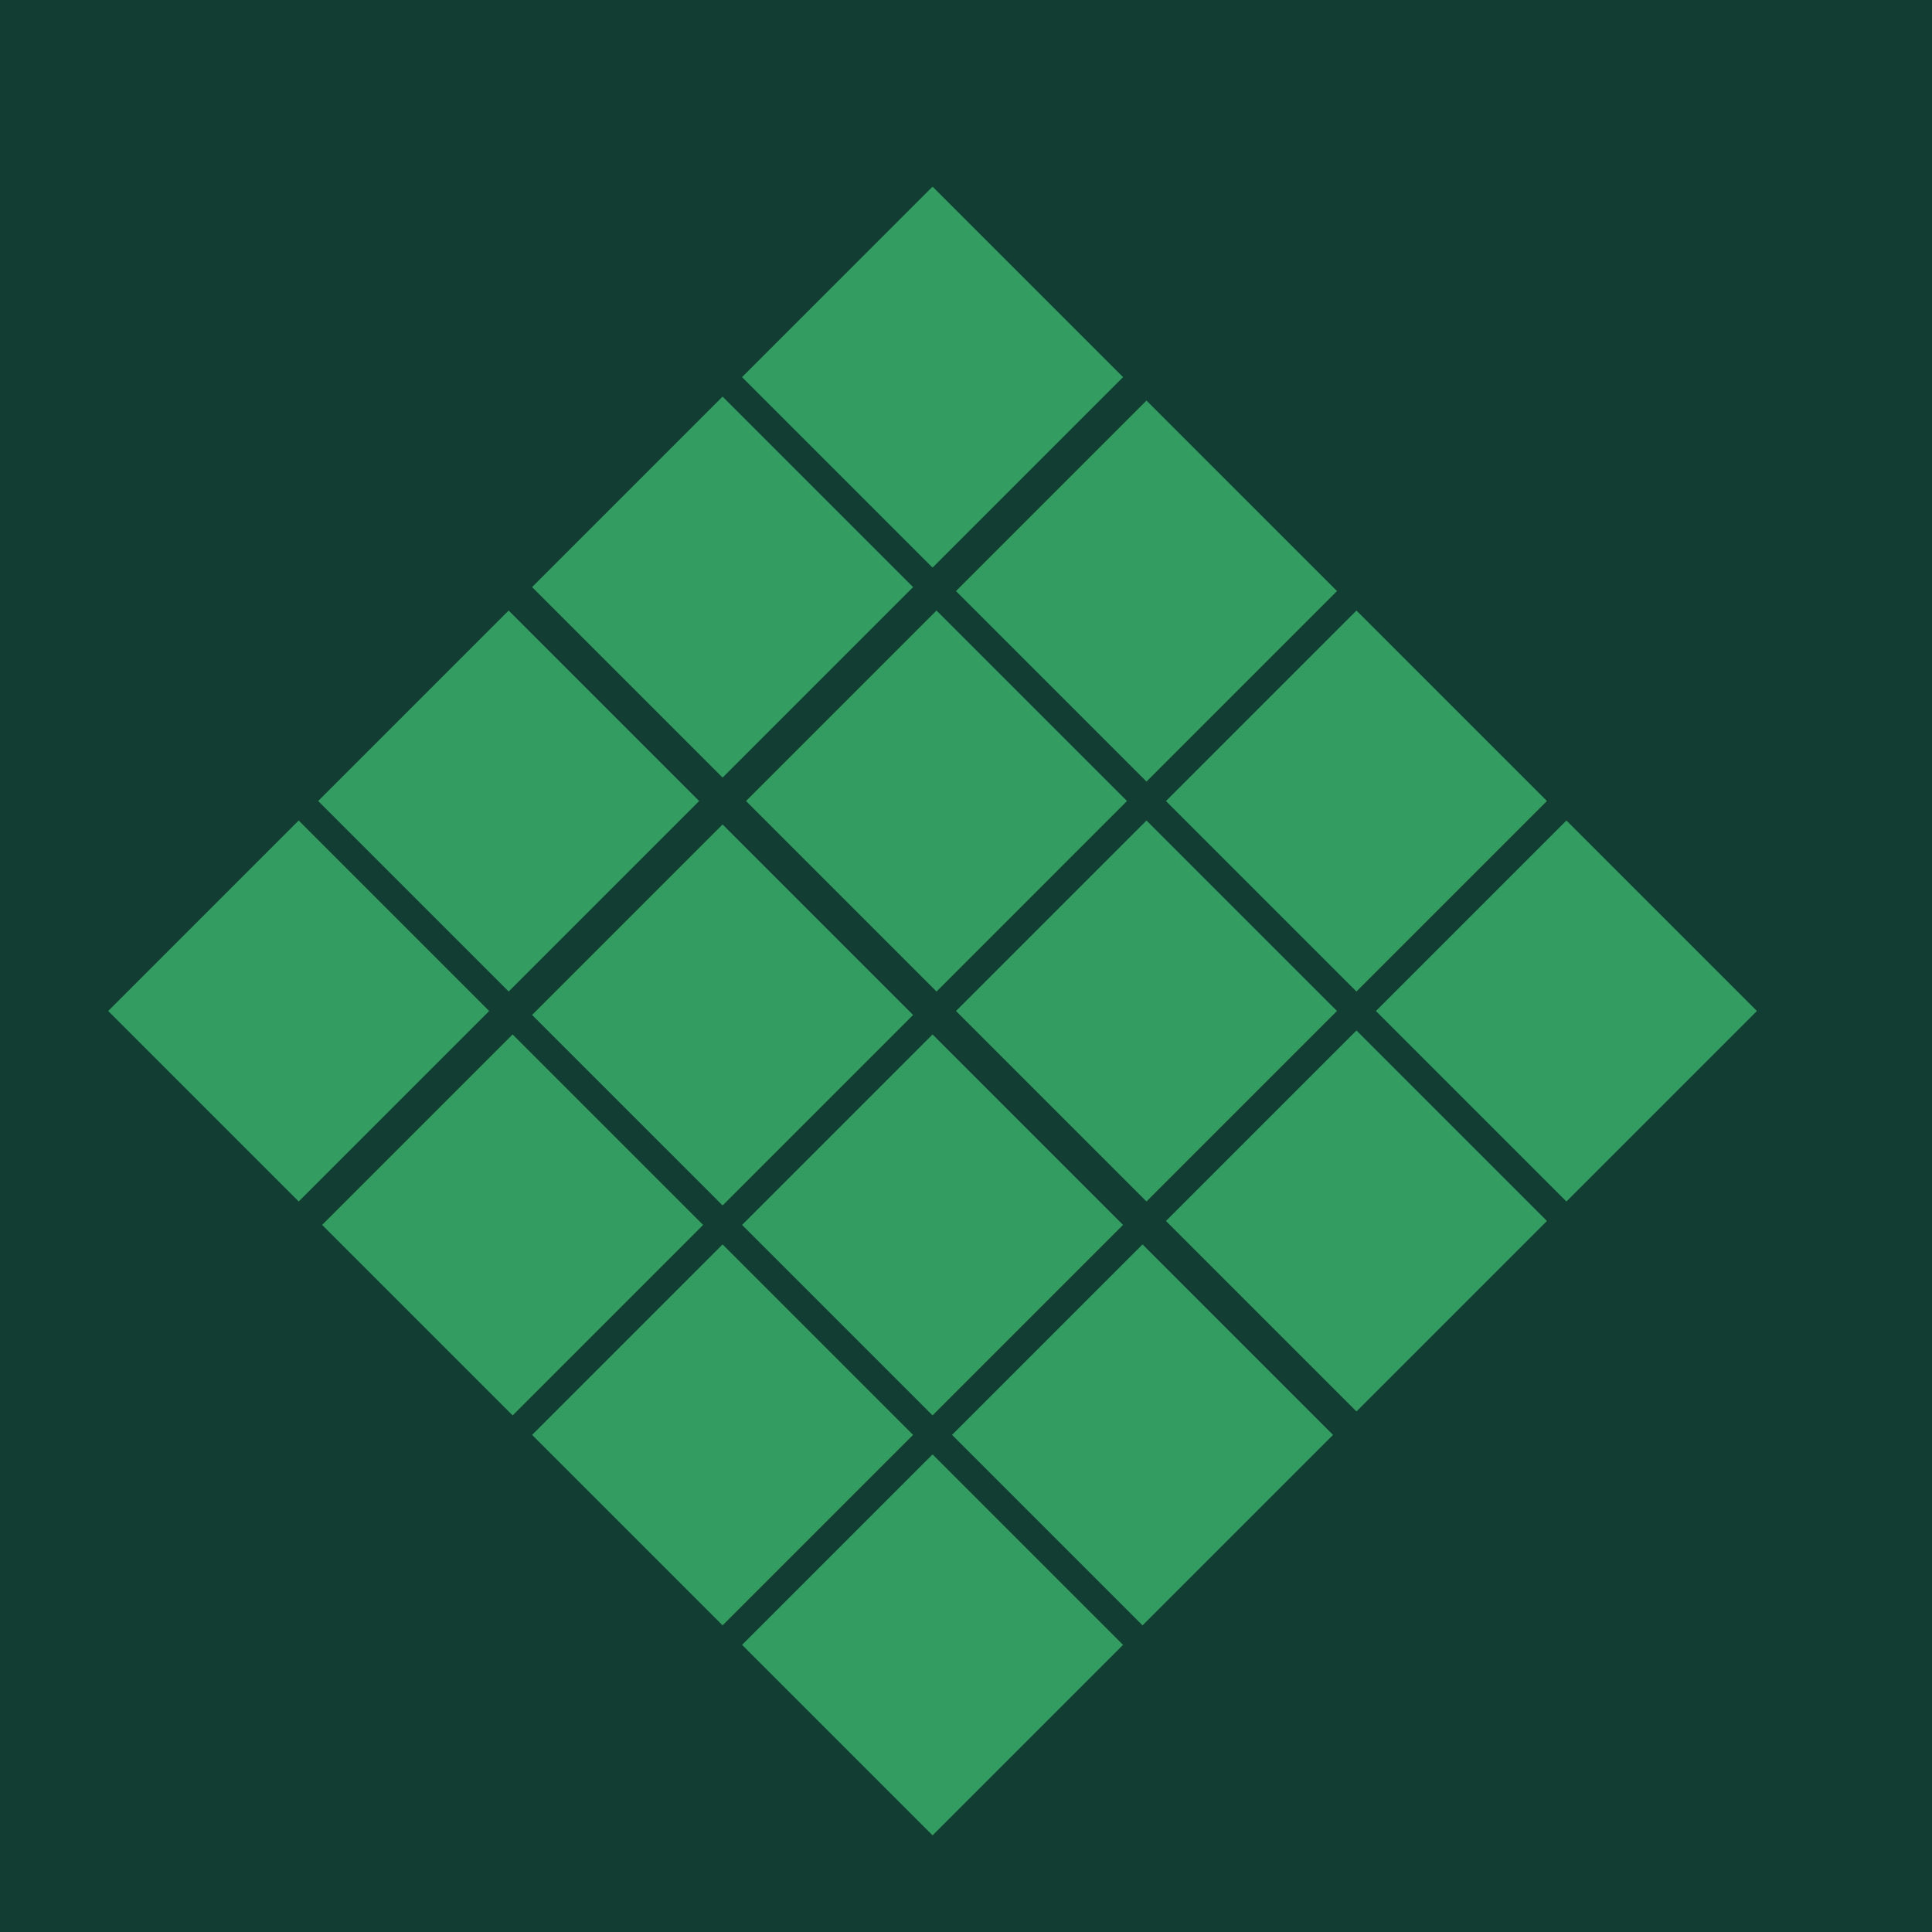
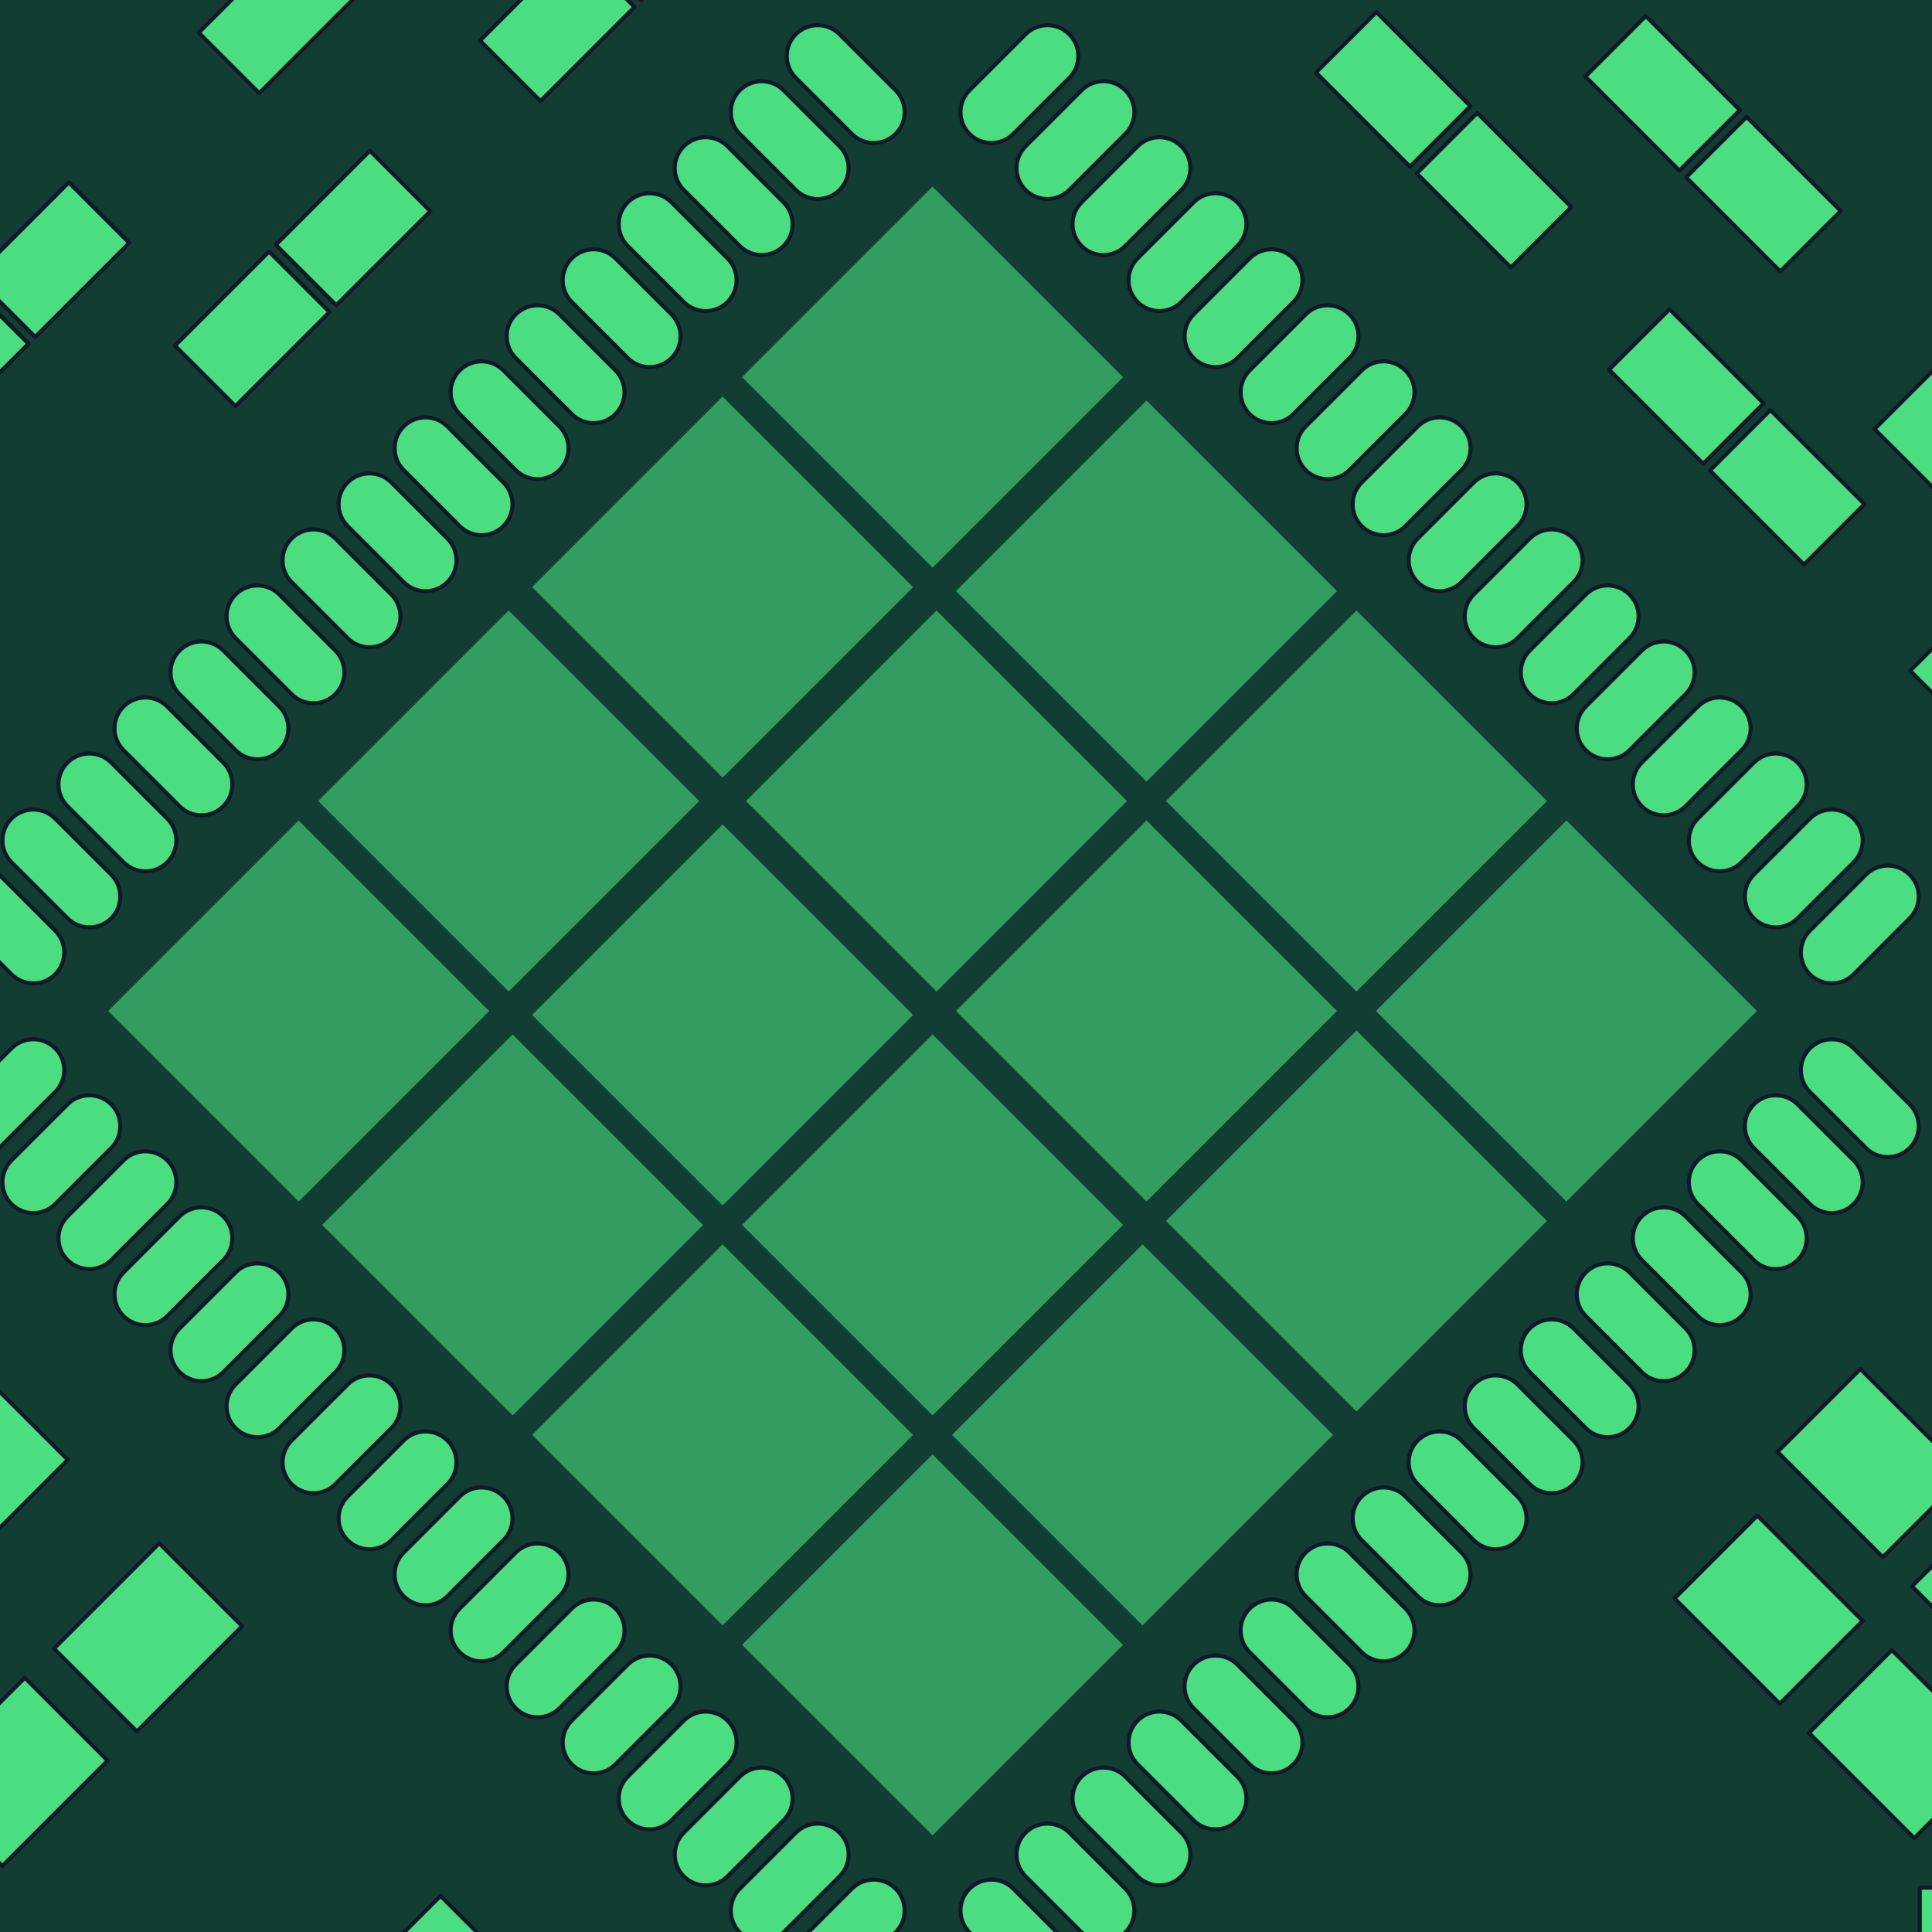
<svg xmlns="http://www.w3.org/2000/svg" width="1000" height="1000" viewBox="0 0 480 480" role="img" aria-label="Novena eDP adapter 45-degree top-solder fills" class="altium-pcb" data-renderer="altiumts">
  <rect width="100%" height="100%" fill="#071a16" />
  <g stroke-linecap="round" stroke-linejoin="round">
    <polygon data-record="BoardOutline" points="-827.363,1062.284 908.858,1062.284 908.858,707.953 971.85,644.961 1137.204,644.961 1137.204,-315.669 -827.363,-315.669 -827.363,1062.284" fill="#123d32" stroke="#6ee7b7" stroke-width="3" />
    <rect data-record="Fill" data-layer="TOPSOLDER" data-keepout="false" x="198.228" y="375.194" width="66.929" height="66.929" fill="#4ade80" fill-opacity="0.6" transform="rotate(-45 231.6924 408.659)" />
    <rect data-record="Fill" data-layer="TOPSOLDER" data-keepout="false" x="250.393" y="323.029" width="66.929" height="66.929" fill="#4ade80" fill-opacity="0.6" transform="rotate(-45 283.8577 356.4934)" />
    <rect data-record="Fill" data-layer="TOPSOLDER" data-keepout="false" x="303.543" y="269.879" width="66.929" height="66.929" fill="#4ade80" fill-opacity="0.6" transform="rotate(-45 337.0073 303.3438)" />
    <rect data-record="Fill" data-layer="TOPSOLDER" data-keepout="false" x="355.708" y="217.714" width="66.929" height="66.929" fill="#4ade80" fill-opacity="0.6" transform="rotate(-45 389.1727 251.1787)" />
    <rect data-record="Fill" data-layer="TOPSOLDER" data-keepout="false" x="303.543" y="165.549" width="66.929" height="66.929" fill="#4ade80" fill-opacity="0.6" transform="rotate(-45 337.0073 199.0132)" />
    <rect data-record="Fill" data-layer="TOPSOLDER" data-keepout="false" x="251.377" y="217.714" width="66.929" height="66.929" fill="#4ade80" fill-opacity="0.6" transform="rotate(-45 284.8419 251.1784)" />
    <rect data-record="Fill" data-layer="TOPSOLDER" data-keepout="false" x="198.228" y="270.863" width="66.929" height="66.929" fill="#4ade80" fill-opacity="0.6" transform="rotate(-45 231.6923 304.3279)" />
    <rect data-record="Fill" data-layer="TOPSOLDER" data-keepout="false" x="146.062" y="323.029" width="66.929" height="66.929" fill="#4ade80" fill-opacity="0.6" transform="rotate(-45 179.527 356.4934)" />
    <rect data-record="Fill" data-layer="TOPSOLDER" data-keepout="false" x="198.228" y="60.234" width="66.929" height="66.929" fill="#4ade80" fill-opacity="0.6" transform="rotate(-45 231.6924 93.6982)" />
    <rect data-record="Fill" data-layer="TOPSOLDER" data-keepout="false" x="146.062" y="112.399" width="66.929" height="66.929" fill="#4ade80" fill-opacity="0.6" transform="rotate(-45 179.527 145.8635)" />
    <rect data-record="Fill" data-layer="TOPSOLDER" data-keepout="false" x="92.913" y="165.548" width="66.929" height="66.929" fill="#4ade80" fill-opacity="0.6" transform="rotate(-45 126.3774 199.0131)" />
    <rect data-record="Fill" data-layer="TOPSOLDER" data-keepout="false" x="40.748" y="217.714" width="66.929" height="66.929" fill="#4ade80" fill-opacity="0.6" transform="rotate(-45 74.2121 251.1786)" />
    <rect data-record="Fill" data-layer="TOPSOLDER" data-keepout="false" x="251.377" y="113.383" width="66.929" height="66.929" fill="#4ade80" fill-opacity="0.6" transform="rotate(-45 284.842 146.8479)" />
    <rect data-record="Fill" data-layer="TOPSOLDER" data-keepout="false" x="199.212" y="165.548" width="66.929" height="66.929" fill="#4ade80" fill-opacity="0.6" transform="rotate(-45 232.6766 199.0131)" />
    <rect data-record="Fill" data-layer="TOPSOLDER" data-keepout="false" x="146.062" y="218.698" width="66.929" height="66.929" fill="#4ade80" fill-opacity="0.6" transform="rotate(-45 179.527 252.1626)" />
    <rect data-record="Fill" data-layer="TOPSOLDER" data-keepout="false" x="93.897" y="270.864" width="66.929" height="66.929" fill="#4ade80" fill-opacity="0.6" transform="rotate(-45 127.3617 304.3281)" />
+     <g data-record="Pad" data-layer="TOPSOLDER" data-pad-name="64" data-pad-shape="ROUND" data-pad-stack-layer="0" data-pad-stack-mode="SIMPLE" data-plated="true" transform="rotate(-135 210.1172 481.627)">
+       <rect x="202.44" y="464.107" width="15.354" height="35.039" rx="7.677" ry="7.677" fill="#4ade80" stroke="#111827" stroke-width="1" />
+     </g>
+     <g data-record="Pad" data-layer="TOPSOLDER" data-pad-name="63" data-pad-shape="ROUND" data-pad-stack-layer="0" data-pad-stack-mode="SIMPLE" data-plated="true" transform="rotate(-135 196.1977 467.7075)">
+       <rect x="188.52" y="450.188" width="15.354" height="35.039" rx="7.677" ry="7.677" fill="#4ade80" stroke="#111827" stroke-width="1" />
+     </g>
+     <g data-record="Pad" data-layer="TOPSOLDER" data-pad-name="62" data-pad-shape="ROUND" data-pad-stack-layer="0" data-pad-stack-mode="SIMPLE" data-plated="true" transform="rotate(-135 182.2783 453.7881)">
+       <rect x="174.601" y="436.268" width="15.354" height="35.039" rx="7.677" ry="7.677" fill="#4ade80" stroke="#111827" stroke-width="1" />
+     </g>
+     <g data-record="Pad" data-layer="TOPSOLDER" data-pad-name="61" data-pad-shape="ROUND" data-pad-stack-layer="0" data-pad-stack-mode="SIMPLE" data-plated="true" transform="rotate(-135 168.3589 439.8687)">
+       <rect x="160.682" y="422.349" width="15.354" height="35.039" rx="7.677" ry="7.677" fill="#4ade80" stroke="#111827" stroke-width="1" />
+     </g>
+     <g data-record="Pad" data-layer="TOPSOLDER" data-pad-name="60" data-pad-shape="ROUND" data-pad-stack-layer="0" data-pad-stack-mode="SIMPLE" data-plated="true" transform="rotate(-135 154.4395 425.9493)">
+       <rect x="146.762" y="408.43" width="15.354" height="35.039" rx="7.677" ry="7.677" fill="#4ade80" stroke="#111827" stroke-width="1" />
+     </g>
+     <g data-record="Pad" data-layer="TOPSOLDER" data-pad-name="59" data-pad-shape="ROUND" data-pad-stack-layer="0" data-pad-stack-mode="SIMPLE" data-plated="true" transform="rotate(-135 140.5201 412.0299)">
+       <rect x="132.843" y="394.51" width="15.354" height="35.039" rx="7.677" ry="7.677" fill="#4ade80" stroke="#111827" stroke-width="1" />
+     </g>
+     <g data-record="Pad" data-layer="TOPSOLDER" data-pad-name="58" data-pad-shape="ROUND" data-pad-stack-layer="0" data-pad-stack-mode="SIMPLE" data-plated="true" transform="rotate(-135 126.6007 398.1105)">
+       <rect x="118.924" y="380.591" width="15.354" height="35.039" rx="7.677" ry="7.677" fill="#4ade80" stroke="#111827" stroke-width="1" />
+     </g>
+     <g data-record="Pad" data-layer="TOPSOLDER" data-pad-name="57" data-pad-shape="ROUND" data-pad-stack-layer="0" data-pad-stack-mode="SIMPLE" data-plated="true" transform="rotate(-135 112.6812 384.191)">
+       <rect x="105.004" y="366.671" width="15.354" height="35.039" rx="7.677" ry="7.677" fill="#4ade80" stroke="#111827" stroke-width="1" />
+     </g>
+     <g data-record="Pad" data-layer="TOPSOLDER" data-pad-name="56" data-pad-shape="ROUND" data-pad-stack-layer="0" data-pad-stack-mode="SIMPLE" data-plated="true" transform="rotate(-135 98.7618 370.2716)">
+       <rect x="91.085" y="352.752" width="15.354" height="35.039" rx="7.677" ry="7.677" fill="#4ade80" stroke="#111827" stroke-width="1" />
+     </g>
+     <g data-record="Pad" data-layer="TOPSOLDER" data-pad-name="55" data-pad-shape="ROUND" data-pad-stack-layer="0" data-pad-stack-mode="SIMPLE" data-plated="true" transform="rotate(-135 84.8423 356.3521)">
+       <rect x="77.165" y="338.832" width="15.354" height="35.039" rx="7.677" ry="7.677" fill="#4ade80" stroke="#111827" stroke-width="1" />
+     </g>
+     <g data-record="Pad" data-layer="TOPSOLDER" data-pad-name="54" data-pad-shape="ROUND" data-pad-stack-layer="0" data-pad-stack-mode="SIMPLE" data-plated="true" transform="rotate(-135 70.9229 342.4327)">
+       <rect x="63.246" y="324.913" width="15.354" height="35.039" rx="7.677" ry="7.677" fill="#4ade80" stroke="#111827" stroke-width="1" />
+     </g>
+     <g data-record="Pad" data-layer="TOPSOLDER" data-pad-name="53" data-pad-shape="ROUND" data-pad-stack-layer="0" data-pad-stack-mode="SIMPLE" data-plated="true" transform="rotate(-135 57.0035 328.5133)">
+       <rect x="49.326" y="310.994" width="15.354" height="35.039" rx="7.677" ry="7.677" fill="#4ade80" stroke="#111827" stroke-width="1" />
+     </g>
+     <g data-record="Pad" data-layer="TOPSOLDER" data-pad-name="52" data-pad-shape="ROUND" data-pad-stack-layer="0" data-pad-stack-mode="SIMPLE" data-plated="true" transform="rotate(-135 43.0841 314.5939)">
+       <rect x="35.407" y="297.074" width="15.354" height="35.039" rx="7.677" ry="7.677" fill="#4ade80" stroke="#111827" stroke-width="1" />
+     </g>
+     <g data-record="Pad" data-layer="TOPSOLDER" data-pad-name="51" data-pad-shape="ROUND" data-pad-stack-layer="0" data-pad-stack-mode="SIMPLE" data-plated="true" transform="rotate(-135 29.1647 300.6745)">
+       <rect x="21.488" y="283.155" width="15.354" height="35.039" rx="7.677" ry="7.677" fill="#4ade80" stroke="#111827" stroke-width="1" />
+     </g>
+     <g data-record="Pad" data-layer="TOPSOLDER" data-pad-name="50" data-pad-shape="ROUND" data-pad-stack-layer="0" data-pad-stack-mode="SIMPLE" data-plated="true" transform="rotate(-135 15.2452 286.755)">
+       <rect x="7.568" y="269.235" width="15.354" height="35.039" rx="7.677" ry="7.677" fill="#4ade80" stroke="#111827" stroke-width="1" />
+     </g>
+     <g data-record="Pad" data-layer="TOPSOLDER" data-pad-name="49" data-pad-shape="ROUND" data-pad-stack-layer="0" data-pad-stack-mode="SIMPLE" data-plated="true" transform="rotate(-135 1.3258 272.8356)">
+       <rect x="-6.351" y="255.316" width="15.354" height="35.039" rx="7.677" ry="7.677" fill="#4ade80" stroke="#111827" stroke-width="1" />
+     </g>
+     <g data-record="Pad" data-layer="TOPSOLDER" data-pad-name="48" data-pad-shape="ROUND" data-pad-stack-layer="0" data-pad-stack-mode="SIMPLE" data-plated="true" transform="rotate(-225 1.3258 229.6854)">
+       <rect x="-6.351" y="212.166" width="15.354" height="35.039" rx="7.677" ry="7.677" fill="#4ade80" stroke="#111827" stroke-width="1" />
+     </g>
+     <g data-record="Pad" data-layer="TOPSOLDER" data-pad-name="47" data-pad-shape="ROUND" data-pad-stack-layer="0" data-pad-stack-mode="SIMPLE" data-plated="true" transform="rotate(-225 15.2453 215.7659)">
+       <rect x="7.568" y="198.246" width="15.354" height="35.039" rx="7.677" ry="7.677" fill="#4ade80" stroke="#111827" stroke-width="1" />
+     </g>
+     <g data-record="Pad" data-layer="TOPSOLDER" data-pad-name="46" data-pad-shape="ROUND" data-pad-stack-layer="0" data-pad-stack-mode="SIMPLE" data-plated="true" transform="rotate(-225 29.1647 201.8465)">
+       <rect x="21.488" y="184.327" width="15.354" height="35.039" rx="7.677" ry="7.677" fill="#4ade80" stroke="#111827" stroke-width="1" />
+     </g>
+     <g data-record="Pad" data-layer="TOPSOLDER" data-pad-name="45" data-pad-shape="ROUND" data-pad-stack-layer="0" data-pad-stack-mode="SIMPLE" data-plated="true" transform="rotate(-225 43.0841 187.9271)">
+       <rect x="35.407" y="170.407" width="15.354" height="35.039" rx="7.677" ry="7.677" fill="#4ade80" stroke="#111827" stroke-width="1" />
+     </g>
+     <g data-record="Pad" data-layer="TOPSOLDER" data-pad-name="44" data-pad-shape="ROUND" data-pad-stack-layer="0" data-pad-stack-mode="SIMPLE" data-plated="true" transform="rotate(-225 57.0035 174.0077)">
+       <rect x="49.326" y="156.488" width="15.354" height="35.039" rx="7.677" ry="7.677" fill="#4ade80" stroke="#111827" stroke-width="1" />
+     </g>
+     <g data-record="Pad" data-layer="TOPSOLDER" data-pad-name="43" data-pad-shape="ROUND" data-pad-stack-layer="0" data-pad-stack-mode="SIMPLE" data-plated="true" transform="rotate(-225 70.9229 160.0883)">
+       <rect x="63.246" y="142.569" width="15.354" height="35.039" rx="7.677" ry="7.677" fill="#4ade80" stroke="#111827" stroke-width="1" />
+     </g>
+     <g data-record="Pad" data-layer="TOPSOLDER" data-pad-name="42" data-pad-shape="ROUND" data-pad-stack-layer="0" data-pad-stack-mode="SIMPLE" data-plated="true" transform="rotate(-225 84.8423 146.1689)">
+       <rect x="77.165" y="128.649" width="15.354" height="35.039" rx="7.677" ry="7.677" fill="#4ade80" stroke="#111827" stroke-width="1" />
+     </g>
+     <g data-record="Pad" data-layer="TOPSOLDER" data-pad-name="41" data-pad-shape="ROUND" data-pad-stack-layer="0" data-pad-stack-mode="SIMPLE" data-plated="true" transform="rotate(-225 98.7618 132.2494)">
+       <rect x="91.085" y="114.73" width="15.354" height="35.039" rx="7.677" ry="7.677" fill="#4ade80" stroke="#111827" stroke-width="1" />
+     </g>
+     <g data-record="Pad" data-layer="TOPSOLDER" data-pad-name="40" data-pad-shape="ROUND" data-pad-stack-layer="0" data-pad-stack-mode="SIMPLE" data-plated="true" transform="rotate(-225 112.6812 118.33)">
+       <rect x="105.004" y="100.81" width="15.354" height="35.039" rx="7.677" ry="7.677" fill="#4ade80" stroke="#111827" stroke-width="1" />
+     </g>
+     <g data-record="Pad" data-layer="TOPSOLDER" data-pad-name="39" data-pad-shape="ROUND" data-pad-stack-layer="0" data-pad-stack-mode="SIMPLE" data-plated="true" transform="rotate(-225 126.6007 104.4105)">
+       <rect x="118.924" y="86.891" width="15.354" height="35.039" rx="7.677" ry="7.677" fill="#4ade80" stroke="#111827" stroke-width="1" />
+     </g>
+     <g data-record="Pad" data-layer="TOPSOLDER" data-pad-name="38" data-pad-shape="ROUND" data-pad-stack-layer="0" data-pad-stack-mode="SIMPLE" data-plated="true" transform="rotate(-225 140.5201 90.4911)">
+       <rect x="132.843" y="72.971" width="15.354" height="35.039" rx="7.677" ry="7.677" fill="#4ade80" stroke="#111827" stroke-width="1" />
+     </g>
+     <g data-record="Pad" data-layer="TOPSOLDER" data-pad-name="37" data-pad-shape="ROUND" data-pad-stack-layer="0" data-pad-stack-mode="SIMPLE" data-plated="true" transform="rotate(-225 154.4395 76.5717)">
+       <rect x="146.762" y="59.052" width="15.354" height="35.039" rx="7.677" ry="7.677" fill="#4ade80" stroke="#111827" stroke-width="1" />
+     </g>
+     <g data-record="Pad" data-layer="TOPSOLDER" data-pad-name="36" data-pad-shape="ROUND" data-pad-stack-layer="0" data-pad-stack-mode="SIMPLE" data-plated="true" transform="rotate(-225 168.3589 62.6523)">
+       <rect x="160.682" y="45.133" width="15.354" height="35.039" rx="7.677" ry="7.677" fill="#4ade80" stroke="#111827" stroke-width="1" />
+     </g>
+     <g data-record="Pad" data-layer="TOPSOLDER" data-pad-name="35" data-pad-shape="ROUND" data-pad-stack-layer="0" data-pad-stack-mode="SIMPLE" data-plated="true" transform="rotate(-225 182.2783 48.7329)">
+       <rect x="174.601" y="31.213" width="15.354" height="35.039" rx="7.677" ry="7.677" fill="#4ade80" stroke="#111827" stroke-width="1" />
+     </g>
+     <g data-record="Pad" data-layer="TOPSOLDER" data-pad-name="34" data-pad-shape="ROUND" data-pad-stack-layer="0" data-pad-stack-mode="SIMPLE" data-plated="true" transform="rotate(-225 196.1978 34.8134)">
+       <rect x="188.521" y="17.294" width="15.354" height="35.039" rx="7.677" ry="7.677" fill="#4ade80" stroke="#111827" stroke-width="1" />
+     </g>
+     <g data-record="Pad" data-layer="TOPSOLDER" data-pad-name="33" data-pad-shape="ROUND" data-pad-stack-layer="0" data-pad-stack-mode="SIMPLE" data-plated="true" transform="rotate(-225 210.1172 20.894)">
+       <rect x="202.44" y="3.374" width="15.354" height="35.039" rx="7.677" ry="7.677" fill="#4ade80" stroke="#111827" stroke-width="1" />
+     </g>
+     <g data-record="Pad" data-layer="TOPSOLDER" data-pad-name="32" data-pad-shape="ROUND" data-pad-stack-layer="0" data-pad-stack-mode="SIMPLE" data-plated="true" transform="rotate(-135 253.2674 20.894)">
+       <rect x="245.59" y="3.374" width="15.354" height="35.039" rx="7.677" ry="7.677" fill="#4ade80" stroke="#111827" stroke-width="1" />
+     </g>
+     <g data-record="Pad" data-layer="TOPSOLDER" data-pad-name="31" data-pad-shape="ROUND" data-pad-stack-layer="0" data-pad-stack-mode="SIMPLE" data-plated="true" transform="rotate(-135 267.1868 34.8134)">
+       <rect x="259.51" y="17.294" width="15.354" height="35.039" rx="7.677" ry="7.677" fill="#4ade80" stroke="#111827" stroke-width="1" />
+     </g>
+     <g data-record="Pad" data-layer="TOPSOLDER" data-pad-name="30" data-pad-shape="ROUND" data-pad-stack-layer="0" data-pad-stack-mode="SIMPLE" data-plated="true" transform="rotate(-135 281.1063 48.7329)">
+       <rect x="273.429" y="31.213" width="15.354" height="35.039" rx="7.677" ry="7.677" fill="#4ade80" stroke="#111827" stroke-width="1" />
+     </g>
+     <g data-record="Pad" data-layer="TOPSOLDER" data-pad-name="29" data-pad-shape="ROUND" data-pad-stack-layer="0" data-pad-stack-mode="SIMPLE" data-plated="true" transform="rotate(-135 295.0257 62.6523)">
+       <rect x="287.349" y="45.133" width="15.354" height="35.039" rx="7.677" ry="7.677" fill="#4ade80" stroke="#111827" stroke-width="1" />
+     </g>
+     <g data-record="Pad" data-layer="TOPSOLDER" data-pad-name="28" data-pad-shape="ROUND" data-pad-stack-layer="0" data-pad-stack-mode="SIMPLE" data-plated="true" transform="rotate(-135 308.9451 76.5717)">
+       <rect x="301.268" y="59.052" width="15.354" height="35.039" rx="7.677" ry="7.677" fill="#4ade80" stroke="#111827" stroke-width="1" />
+     </g>
+     <g data-record="Pad" data-layer="TOPSOLDER" data-pad-name="27" data-pad-shape="ROUND" data-pad-stack-layer="0" data-pad-stack-mode="SIMPLE" data-plated="true" transform="rotate(-135 322.8645 90.4911)">
+       <rect x="315.187" y="72.971" width="15.354" height="35.039" rx="7.677" ry="7.677" fill="#4ade80" stroke="#111827" stroke-width="1" />
+     </g>
+     <g data-record="Pad" data-layer="TOPSOLDER" data-pad-name="26" data-pad-shape="ROUND" data-pad-stack-layer="0" data-pad-stack-mode="SIMPLE" data-plated="true" transform="rotate(-135 336.7839 104.4105)">
+       <rect x="329.107" y="86.891" width="15.354" height="35.039" rx="7.677" ry="7.677" fill="#4ade80" stroke="#111827" stroke-width="1" />
+     </g>
+     <g data-record="Pad" data-layer="TOPSOLDER" data-pad-name="25" data-pad-shape="ROUND" data-pad-stack-layer="0" data-pad-stack-mode="SIMPLE" data-plated="true" transform="rotate(-135 350.7034 118.33)">
+       <rect x="343.026" y="100.81" width="15.354" height="35.039" rx="7.677" ry="7.677" fill="#4ade80" stroke="#111827" stroke-width="1" />
+     </g>
+     <g data-record="Pad" data-layer="TOPSOLDER" data-pad-name="24" data-pad-shape="ROUND" data-pad-stack-layer="0" data-pad-stack-mode="SIMPLE" data-plated="true" transform="rotate(-135 364.6228 132.2494)">
+       <rect x="356.946" y="114.73" width="15.354" height="35.039" rx="7.677" ry="7.677" fill="#4ade80" stroke="#111827" stroke-width="1" />
+     </g>
+     <g data-record="Pad" data-layer="TOPSOLDER" data-pad-name="23" data-pad-shape="ROUND" data-pad-stack-layer="0" data-pad-stack-mode="SIMPLE" data-plated="true" transform="rotate(-135 378.5423 146.1689)">
+       <rect x="370.865" y="128.649" width="15.354" height="35.039" rx="7.677" ry="7.677" fill="#4ade80" stroke="#111827" stroke-width="1" />
+     </g>
+     <g data-record="Pad" data-layer="TOPSOLDER" data-pad-name="22" data-pad-shape="ROUND" data-pad-stack-layer="0" data-pad-stack-mode="SIMPLE" data-plated="true" transform="rotate(-135 392.4617 160.0883)">
+       <rect x="384.784" y="142.569" width="15.354" height="35.039" rx="7.677" ry="7.677" fill="#4ade80" stroke="#111827" stroke-width="1" />
+     </g>
+     <g data-record="Pad" data-layer="TOPSOLDER" data-pad-name="21" data-pad-shape="ROUND" data-pad-stack-layer="0" data-pad-stack-mode="SIMPLE" data-plated="true" transform="rotate(-135 406.3811 174.0077)">
+       <rect x="398.704" y="156.488" width="15.354" height="35.039" rx="7.677" ry="7.677" fill="#4ade80" stroke="#111827" stroke-width="1" />
+     </g>
+     <g data-record="Pad" data-layer="TOPSOLDER" data-pad-name="20" data-pad-shape="ROUND" data-pad-stack-layer="0" data-pad-stack-mode="SIMPLE" data-plated="true" transform="rotate(-135 420.3005 187.9271)">
+       <rect x="412.623" y="170.407" width="15.354" height="35.039" rx="7.677" ry="7.677" fill="#4ade80" stroke="#111827" stroke-width="1" />
+     </g>
+     <g data-record="Pad" data-layer="TOPSOLDER" data-pad-name="19" data-pad-shape="ROUND" data-pad-stack-layer="0" data-pad-stack-mode="SIMPLE" data-plated="true" transform="rotate(-135 434.2199 201.8465)">
+       <rect x="426.543" y="184.327" width="15.354" height="35.039" rx="7.677" ry="7.677" fill="#4ade80" stroke="#111827" stroke-width="1" />
+     </g>
+     <g data-record="Pad" data-layer="TOPSOLDER" data-pad-name="18" data-pad-shape="ROUND" data-pad-stack-layer="0" data-pad-stack-mode="SIMPLE" data-plated="true" transform="rotate(-135 448.1393 215.7659)">
+       <rect x="440.462" y="198.246" width="15.354" height="35.039" rx="7.677" ry="7.677" fill="#4ade80" stroke="#111827" stroke-width="1" />
+     </g>
+     <g data-record="Pad" data-layer="TOPSOLDER" data-pad-name="17" data-pad-shape="ROUND" data-pad-stack-layer="0" data-pad-stack-mode="SIMPLE" data-plated="true" transform="rotate(-135 462.0588 229.6854)">
+       <rect x="454.382" y="212.166" width="15.354" height="35.039" rx="7.677" ry="7.677" fill="#4ade80" stroke="#111827" stroke-width="1" />
+     </g>
+     <g data-record="Pad" data-layer="TOPSOLDER" data-pad-name="16" data-pad-shape="ROUND" data-pad-stack-layer="0" data-pad-stack-mode="SIMPLE" data-plated="true" transform="rotate(-225 462.0588 272.8356)">
+       <rect x="454.382" y="255.316" width="15.354" height="35.039" rx="7.677" ry="7.677" fill="#4ade80" stroke="#111827" stroke-width="1" />
+     </g>
+     <g data-record="Pad" data-layer="TOPSOLDER" data-pad-name="15" data-pad-shape="ROUND" data-pad-stack-layer="0" data-pad-stack-mode="SIMPLE" data-plated="true" transform="rotate(-225 448.1394 286.755)">
+       <rect x="440.462" y="269.235" width="15.354" height="35.039" rx="7.677" ry="7.677" fill="#4ade80" stroke="#111827" stroke-width="1" />
+     </g>
+     <g data-record="Pad" data-layer="TOPSOLDER" data-pad-name="14" data-pad-shape="ROUND" data-pad-stack-layer="0" data-pad-stack-mode="SIMPLE" data-plated="true" transform="rotate(-225 434.2199 300.6745)">
+       <rect x="426.543" y="283.155" width="15.354" height="35.039" rx="7.677" ry="7.677" fill="#4ade80" stroke="#111827" stroke-width="1" />
+     </g>
+     <g data-record="Pad" data-layer="TOPSOLDER" data-pad-name="13" data-pad-shape="ROUND" data-pad-stack-layer="0" data-pad-stack-mode="SIMPLE" data-plated="true" transform="rotate(-225 420.3005 314.5939)">
+       <rect x="412.623" y="297.074" width="15.354" height="35.039" rx="7.677" ry="7.677" fill="#4ade80" stroke="#111827" stroke-width="1" />
+     </g>
+     <g data-record="Pad" data-layer="TOPSOLDER" data-pad-name="12" data-pad-shape="ROUND" data-pad-stack-layer="0" data-pad-stack-mode="SIMPLE" data-plated="true" transform="rotate(-225 406.3811 328.5133)">
+       <rect x="398.704" y="310.994" width="15.354" height="35.039" rx="7.677" ry="7.677" fill="#4ade80" stroke="#111827" stroke-width="1" />
+     </g>
+     <g data-record="Pad" data-layer="TOPSOLDER" data-pad-name="11" data-pad-shape="ROUND" data-pad-stack-layer="0" data-pad-stack-mode="SIMPLE" data-plated="true" transform="rotate(-225 392.4617 342.4326)">
+       <rect x="384.784" y="324.913" width="15.354" height="35.039" rx="7.677" ry="7.677" fill="#4ade80" stroke="#111827" stroke-width="1" />
+     </g>
+     <g data-record="Pad" data-layer="TOPSOLDER" data-pad-name="10" data-pad-shape="ROUND" data-pad-stack-layer="0" data-pad-stack-mode="SIMPLE" data-plated="true" transform="rotate(-225 378.5422 356.3521)">
+       <rect x="370.865" y="338.832" width="15.354" height="35.039" rx="7.677" ry="7.677" fill="#4ade80" stroke="#111827" stroke-width="1" />
+     </g>
+     <g data-record="Pad" data-layer="TOPSOLDER" data-pad-name="9" data-pad-shape="ROUND" data-pad-stack-layer="0" data-pad-stack-mode="SIMPLE" data-plated="true" transform="rotate(-225 364.6228 370.2716)">
+       <rect x="356.946" y="352.752" width="15.354" height="35.039" rx="7.677" ry="7.677" fill="#4ade80" stroke="#111827" stroke-width="1" />
+     </g>
+     <g data-record="Pad" data-layer="TOPSOLDER" data-pad-name="8" data-pad-shape="ROUND" data-pad-stack-layer="0" data-pad-stack-mode="SIMPLE" data-plated="true" transform="rotate(-225 350.7034 384.191)">
+       <rect x="343.026" y="366.671" width="15.354" height="35.039" rx="7.677" ry="7.677" fill="#4ade80" stroke="#111827" stroke-width="1" />
+     </g>
+     <g data-record="Pad" data-layer="TOPSOLDER" data-pad-name="7" data-pad-shape="ROUND" data-pad-stack-layer="0" data-pad-stack-mode="SIMPLE" data-plated="true" transform="rotate(-225 336.7839 398.1104)">
+       <rect x="329.107" y="380.591" width="15.354" height="35.039" rx="7.677" ry="7.677" fill="#4ade80" stroke="#111827" stroke-width="1" />
+     </g>
+     <g data-record="Pad" data-layer="TOPSOLDER" data-pad-name="6" data-pad-shape="ROUND" data-pad-stack-layer="0" data-pad-stack-mode="SIMPLE" data-plated="true" transform="rotate(-225 322.8644 412.0299)">
+       <rect x="315.187" y="394.51" width="15.354" height="35.039" rx="7.677" ry="7.677" fill="#4ade80" stroke="#111827" stroke-width="1" />
+     </g>
+     <g data-record="Pad" data-layer="TOPSOLDER" data-pad-name="5" data-pad-shape="ROUND" data-pad-stack-layer="0" data-pad-stack-mode="SIMPLE" data-plated="true" transform="rotate(-225 308.9451 425.9493)">
+       <rect x="301.268" y="408.43" width="15.354" height="35.039" rx="7.677" ry="7.677" fill="#4ade80" stroke="#111827" stroke-width="1" />
+     </g>
+     <g data-record="Pad" data-layer="TOPSOLDER" data-pad-name="4" data-pad-shape="ROUND" data-pad-stack-layer="0" data-pad-stack-mode="SIMPLE" data-plated="true" transform="rotate(-225 295.0257 439.8687)">
+       <rect x="287.349" y="422.349" width="15.354" height="35.039" rx="7.677" ry="7.677" fill="#4ade80" stroke="#111827" stroke-width="1" />
+     </g>
+     <g data-record="Pad" data-layer="TOPSOLDER" data-pad-name="3" data-pad-shape="ROUND" data-pad-stack-layer="0" data-pad-stack-mode="SIMPLE" data-plated="true" transform="rotate(-225 281.1063 453.7881)">
+       <rect x="273.429" y="436.268" width="15.354" height="35.039" rx="7.677" ry="7.677" fill="#4ade80" stroke="#111827" stroke-width="1" />
+     </g>
+     <g data-record="Pad" data-layer="TOPSOLDER" data-pad-name="2" data-pad-shape="ROUND" data-pad-stack-layer="0" data-pad-stack-mode="SIMPLE" data-plated="true" transform="rotate(-225 267.1869 467.7075)">
+       <rect x="259.51" y="450.188" width="15.354" height="35.039" rx="7.677" ry="7.677" fill="#4ade80" stroke="#111827" stroke-width="1" />
+     </g>
+     <g data-record="Pad" data-layer="TOPSOLDER" data-pad-name="1" data-pad-shape="ROUND" data-pad-stack-layer="0" data-pad-stack-mode="SIMPLE" data-plated="true" transform="rotate(-225 253.2674 481.627)">
+       <rect x="245.59" y="464.107" width="15.354" height="35.039" rx="7.677" ry="7.677" fill="#4ade80" stroke="#111827" stroke-width="1" />
+     </g>
+     <g data-record="Pad" data-layer="TOPSOLDER" data-pad-name="1" data-pad-shape="RECTANGLE" data-pad-stack-layer="0" data-pad-stack-mode="SIMPLE" data-plated="true">
+       <rect x="476.968" y="468.977" width="44.882" height="44.882" fill="#4ade80" stroke="#111827" stroke-width="1" />
+     </g>
+     <g data-record="Pad" data-layer="TOPSOLDER" data-pad-name="1" data-pad-shape="RECTANGLE" data-pad-stack-layer="0" data-pad-stack-mode="SIMPLE" data-plated="true" transform="rotate(-45 439.3984 399.9115)">
+       <rect x="424.832" y="381.408" width="29.134" height="37.008" fill="#4ade80" stroke="#111827" stroke-width="1" />
+     </g>
+     <g data-record="Pad" data-layer="TOPSOLDER" data-pad-name="2" data-pad-shape="RECTANGLE" data-pad-stack-layer="0" data-pad-stack-mode="SIMPLE" data-plated="true" transform="rotate(-45 472.805 433.3181)">
+       <rect x="458.238" y="414.814" width="29.134" height="37.008" fill="#4ade80" stroke="#111827" stroke-width="1" />
+     </g>
+     <g data-record="Pad" data-layer="TOPSOLDER" data-pad-name="1" data-pad-shape="RECTANGLE" data-pad-stack-layer="0" data-pad-stack-mode="SIMPLE" data-plated="true" transform="rotate(-45 464.989 363.4942)">
+       <rect x="450.422" y="344.99" width="29.134" height="37.008" fill="#4ade80" stroke="#111827" stroke-width="1" />
+     </g>
+     <g data-record="Pad" data-layer="TOPSOLDER" data-pad-name="2" data-pad-shape="RECTANGLE" data-pad-stack-layer="0" data-pad-stack-mode="SIMPLE" data-plated="true" transform="rotate(-45 498.3956 396.9008)">
+       <rect x="483.829" y="378.397" width="29.134" height="37.008" fill="#4ade80" stroke="#111827" stroke-width="1" />
+     </g>
+     <g data-record="Pad" data-layer="TOPSOLDER" data-pad-name="1" data-pad-shape="RECTANGLE" data-pad-stack-layer="0" data-pad-stack-mode="SIMPLE" data-plated="true" transform="rotate(-45 493.7711 170.8196)">
+       <rect x="483.141" y="154.284" width="21.26" height="33.071" fill="#4ade80" stroke="#111827" stroke-width="1" />
+     </g>
+     <g data-record="Pad" data-layer="TOPSOLDER" data-pad-name="1" data-pad-shape="RECTANGLE" data-pad-stack-layer="0" data-pad-stack-mode="SIMPLE" data-plated="true" transform="rotate(-45 484.9128 110.7802)">
+       <rect x="474.283" y="94.245" width="21.26" height="33.071" fill="#4ade80" stroke="#111827" stroke-width="1" />
+     </g>
+     <g data-record="Pad" data-layer="TOPSOLDER" data-pad-name="2" data-pad-shape="RECTANGLE" data-pad-stack-layer="0" data-pad-stack-mode="SIMPLE" data-plated="true" transform="rotate(-45 444.0229 121.0714)">
+       <rect x="433.393" y="104.536" width="21.26" height="33.071" fill="#4ade80" stroke="#111827" stroke-width="1" />
+     </g>
+     <g data-record="Pad" data-layer="TOPSOLDER" data-pad-name="1" data-pad-shape="RECTANGLE" data-pad-stack-layer="0" data-pad-stack-mode="SIMPLE" data-plated="true" transform="rotate(-45 418.9679 96.0164)">
+       <rect x="408.338" y="79.481" width="21.26" height="33.071" fill="#4ade80" stroke="#111827" stroke-width="1" />
+     </g>
+     <g data-record="Pad" data-layer="TOPSOLDER" data-pad-name="2" data-pad-shape="RECTANGLE" data-pad-stack-layer="0" data-pad-stack-mode="SIMPLE" data-plated="true" transform="rotate(-45 438.1174 48.2368)">
+       <rect x="427.488" y="31.701" width="21.26" height="33.071" fill="#4ade80" stroke="#111827" stroke-width="1" />
+     </g>
+     <g data-record="Pad" data-layer="TOPSOLDER" data-pad-name="1" data-pad-shape="RECTANGLE" data-pad-stack-layer="0" data-pad-stack-mode="SIMPLE" data-plated="true" transform="rotate(-45 413.0624 23.1818)">
+       <rect x="402.433" y="6.646" width="21.26" height="33.071" fill="#4ade80" stroke="#111827" stroke-width="1" />
+     </g>
+     <g data-record="Pad" data-layer="TOPSOLDER" data-pad-name="2" data-pad-shape="RECTANGLE" data-pad-stack-layer="0" data-pad-stack-mode="SIMPLE" data-plated="true" transform="rotate(-45 371.1883 47.2525)">
+       <rect x="360.558" y="30.717" width="21.26" height="33.071" fill="#4ade80" stroke="#111827" stroke-width="1" />
+     </g>
+     <g data-record="Pad" data-layer="TOPSOLDER" data-pad-name="1" data-pad-shape="RECTANGLE" data-pad-stack-layer="0" data-pad-stack-mode="SIMPLE" data-plated="true" transform="rotate(-45 346.1333 22.1975)">
+       <rect x="335.503" y="5.662" width="21.26" height="33.071" fill="#4ade80" stroke="#111827" stroke-width="1" />
+     </g>
+     <g data-record="Pad" data-layer="TOPSOLDER" data-pad-name="1" data-pad-shape="RECTANGLE" data-pad-stack-layer="0" data-pad-stack-mode="SIMPLE" data-plated="true" transform="rotate(-315 106.6633 494.3997)">
+       <rect x="92.096" y="475.896" width="29.134" height="37.008" fill="#4ade80" stroke="#111827" stroke-width="1" />
+     </g>
+     <g data-record="Pad" data-layer="TOPSOLDER" data-pad-name="1" data-pad-shape="RECTANGLE" data-pad-stack-layer="0" data-pad-stack-mode="SIMPLE" data-plated="true" transform="rotate(-315 36.7814 406.8012)">
+       <rect x="22.215" y="388.297" width="29.134" height="37.008" fill="#4ade80" stroke="#111827" stroke-width="1" />
+     </g>
+     <g data-record="Pad" data-layer="TOPSOLDER" data-pad-name="2" data-pad-shape="RECTANGLE" data-pad-stack-layer="0" data-pad-stack-mode="SIMPLE" data-plated="true" transform="rotate(-315 3.3748 440.2078)">
+       <rect x="-11.192" y="421.704" width="29.134" height="37.008" fill="#4ade80" stroke="#111827" stroke-width="1" />
+     </g>
+     <g data-record="Pad" data-layer="TOPSOLDER" data-pad-name="1" data-pad-shape="RECTANGLE" data-pad-stack-layer="0" data-pad-stack-mode="SIMPLE" data-plated="true" transform="rotate(-315 -6.5257 365.4627)">
+       <rect x="-21.093" y="346.959" width="29.134" height="37.008" fill="#4ade80" stroke="#111827" stroke-width="1" />
+     </g>
+     <g data-record="Pad" data-layer="TOPSOLDER" data-pad-name="2" data-pad-shape="RECTANGLE" data-pad-stack-layer="0" data-pad-stack-mode="SIMPLE" data-plated="true" transform="rotate(-315 62.6687 81.7013)">
+       <rect x="52.039" y="65.166" width="21.26" height="33.071" fill="#4ade80" stroke="#111827" stroke-width="1" />
+     </g>
+     <g data-record="Pad" data-layer="TOPSOLDER" data-pad-name="1" data-pad-shape="RECTANGLE" data-pad-stack-layer="0" data-pad-stack-mode="SIMPLE" data-plated="true" transform="rotate(-315 87.7237 56.6463)">
+       <rect x="77.094" y="40.111" width="21.26" height="33.071" fill="#4ade80" stroke="#111827" stroke-width="1" />
+     </g>
+     <g data-record="Pad" data-layer="TOPSOLDER" data-pad-name="2" data-pad-shape="RECTANGLE" data-pad-stack-layer="0" data-pad-stack-mode="SIMPLE" data-plated="true" transform="rotate(-315 138.4561 5.9139)">
+       <rect x="127.826" y="-10.622" width="21.26" height="33.071" fill="#4ade80" stroke="#111827" stroke-width="1" />
+     </g>
+     <g data-record="Pad" data-layer="TOPSOLDER" data-pad-name="1" data-pad-shape="RECTANGLE" data-pad-stack-layer="0" data-pad-stack-mode="SIMPLE" data-plated="true" transform="rotate(-315 163.5111 -19.1411)">
+       <rect x="152.881" y="-35.676" width="21.26" height="33.071" fill="#4ade80" stroke="#111827" stroke-width="1" />
+     </g>
+     <g data-record="Pad" data-layer="TOPSOLDER" data-pad-name="2" data-pad-shape="RECTANGLE" data-pad-stack-layer="0" data-pad-stack-mode="SIMPLE" data-plated="true" transform="rotate(-315 68.5742 3.9454)">
+       <rect x="57.944" y="-12.59" width="21.26" height="33.071" fill="#4ade80" stroke="#111827" stroke-width="1" />
+     </g>
+     <g data-record="Pad" data-layer="TOPSOLDER" data-pad-name="2" data-pad-shape="RECTANGLE" data-pad-stack-layer="0" data-pad-stack-mode="SIMPLE" data-plated="true" transform="rotate(-315 -12.1344 89.5754)">
+       <rect x="-22.764" y="73.04" width="21.26" height="33.071" fill="#4ade80" stroke="#111827" stroke-width="1" />
+     </g>
+     <g data-record="Pad" data-layer="TOPSOLDER" data-pad-name="1" data-pad-shape="RECTANGLE" data-pad-stack-layer="0" data-pad-stack-mode="SIMPLE" data-plated="true" transform="rotate(-315 12.9206 64.5204)">
+       <rect x="2.291" y="47.985" width="21.26" height="33.071" fill="#4ade80" stroke="#111827" stroke-width="1" />
+     </g>
  </g>
</svg>
